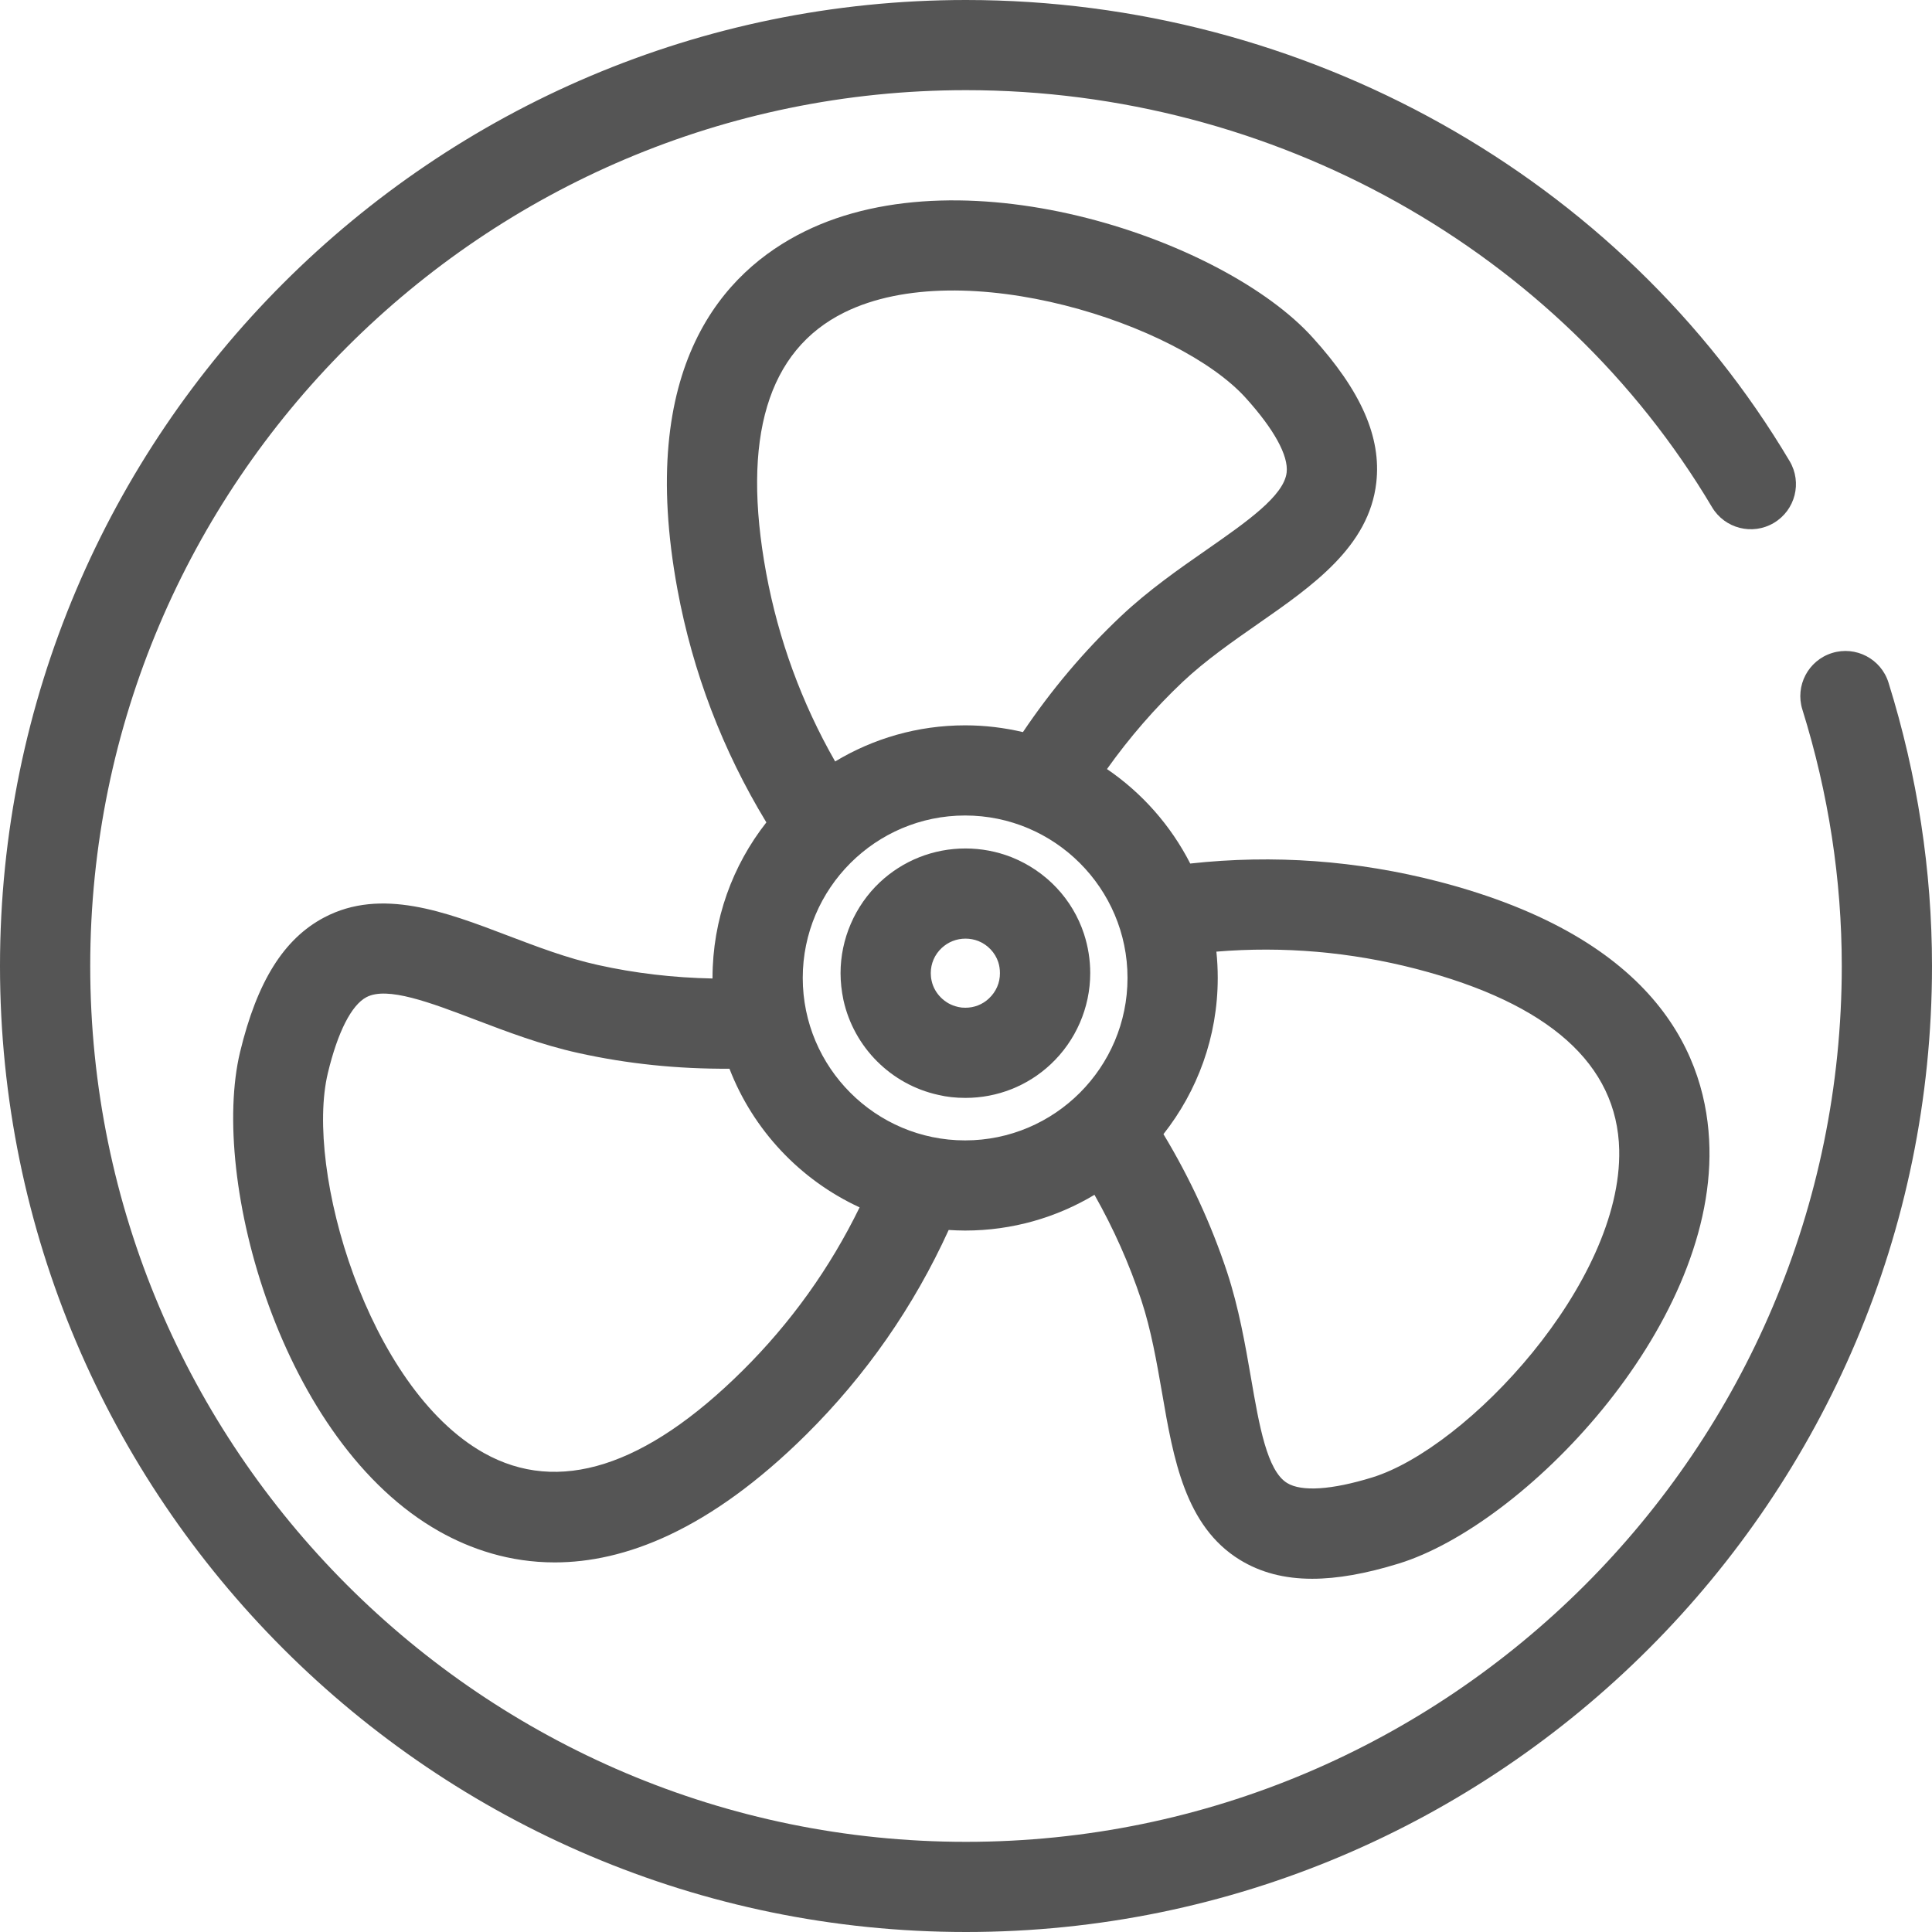
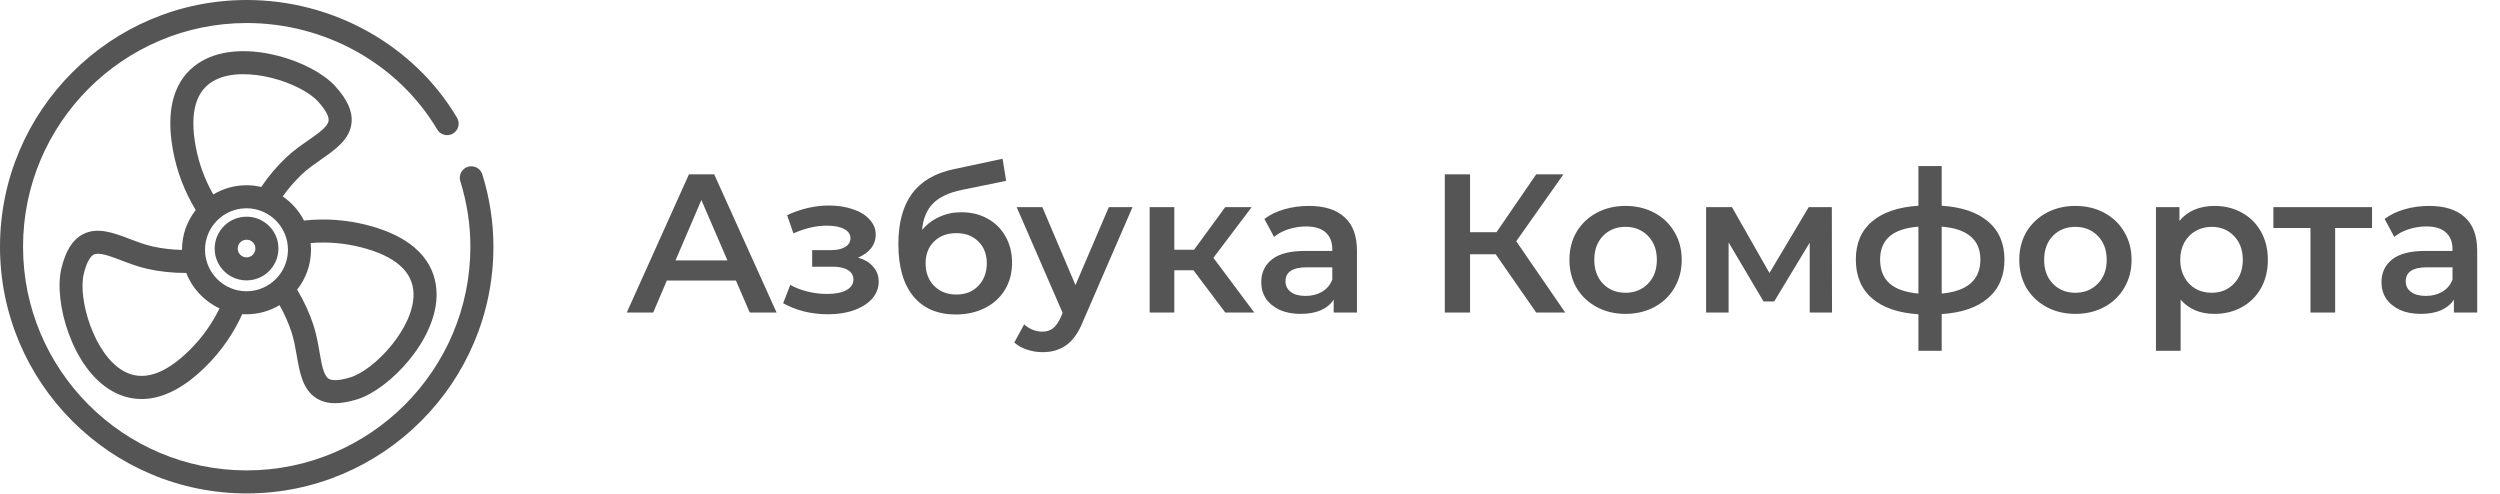
- <svg xmlns="http://www.w3.org/2000/svg" width="30" height="30" viewBox="0 0 30 30" fill="none">
+ <svg xmlns="http://www.w3.org/2000/svg" width="152" height="30" viewBox="0 0 152 30" fill="none">
+   <path d="M44.744 17.056H40.544L39.716 19H38.108L41.888 10.6H43.424L47.216 19H45.584L44.744 17.056ZM44.228 15.832L42.644 12.16L41.072 15.832H44.228ZM52.164 15.664C52.564 15.776 52.872 15.96 53.088 16.216C53.312 16.464 53.424 16.764 53.424 17.116C53.424 17.508 53.292 17.856 53.028 18.16C52.764 18.456 52.4 18.688 51.936 18.856C51.472 19.024 50.944 19.108 50.352 19.108C49.856 19.108 49.372 19.052 48.9 18.94C48.428 18.82 48 18.652 47.616 18.436L48.048 17.32C48.36 17.496 48.712 17.632 49.104 17.728C49.496 17.824 49.888 17.872 50.28 17.872C50.784 17.872 51.176 17.796 51.456 17.644C51.744 17.484 51.888 17.268 51.888 16.996C51.888 16.748 51.776 16.556 51.552 16.42C51.336 16.284 51.028 16.216 50.628 16.216H49.38V15.208H50.508C50.884 15.208 51.176 15.144 51.384 15.016C51.6 14.888 51.708 14.708 51.708 14.476C51.708 14.244 51.58 14.06 51.324 13.924C51.068 13.788 50.716 13.72 50.268 13.72C49.628 13.72 48.952 13.876 48.24 14.188L47.856 13.084C48.696 12.692 49.544 12.496 50.4 12.496C50.944 12.496 51.432 12.572 51.864 12.724C52.296 12.868 52.632 13.076 52.872 13.348C53.12 13.612 53.244 13.916 53.244 14.26C53.244 14.572 53.148 14.852 52.956 15.1C52.764 15.34 52.5 15.528 52.164 15.664ZM58.449 12.904C59.057 12.904 59.593 13.036 60.057 13.3C60.521 13.556 60.881 13.916 61.137 14.38C61.401 14.844 61.533 15.376 61.533 15.976C61.533 16.592 61.389 17.14 61.101 17.62C60.813 18.092 60.409 18.46 59.889 18.724C59.369 18.988 58.777 19.12 58.113 19.12C57.001 19.12 56.141 18.752 55.533 18.016C54.925 17.28 54.621 16.22 54.621 14.836C54.621 13.548 54.897 12.528 55.449 11.776C56.001 11.024 56.845 10.528 57.981 10.288L60.957 9.652L61.173 10.996L58.473 11.548C57.697 11.708 57.117 11.98 56.733 12.364C56.349 12.748 56.125 13.288 56.061 13.984C56.349 13.64 56.697 13.376 57.105 13.192C57.513 13 57.961 12.904 58.449 12.904ZM58.149 17.908C58.701 17.908 59.145 17.732 59.481 17.38C59.825 17.02 59.997 16.564 59.997 16.012C59.997 15.46 59.825 15.016 59.481 14.68C59.145 14.344 58.701 14.176 58.149 14.176C57.589 14.176 57.137 14.344 56.793 14.68C56.449 15.016 56.277 15.46 56.277 16.012C56.277 16.572 56.449 17.028 56.793 17.38C57.145 17.732 57.597 17.908 58.149 17.908ZM68.857 12.592L65.857 19.516C65.577 20.212 65.237 20.7 64.837 20.98C64.437 21.268 63.953 21.412 63.385 21.412C63.065 21.412 62.749 21.36 62.437 21.256C62.125 21.152 61.869 21.008 61.669 20.824L62.269 19.72C62.413 19.856 62.581 19.964 62.773 20.044C62.973 20.124 63.173 20.164 63.373 20.164C63.637 20.164 63.853 20.096 64.021 19.96C64.197 19.824 64.357 19.596 64.501 19.276L64.609 19.024L61.813 12.592H63.373L65.389 17.332L67.417 12.592H68.857ZM72.563 16.432H71.399V19H69.899V12.592H71.399V15.184H72.599L74.495 12.592H76.103L73.775 15.676L76.259 19H74.495L72.563 16.432ZM79.587 12.52C80.531 12.52 81.251 12.748 81.747 13.204C82.251 13.652 82.503 14.332 82.503 15.244V19H81.087V18.22C80.903 18.5 80.639 18.716 80.295 18.868C79.959 19.012 79.551 19.084 79.071 19.084C78.591 19.084 78.171 19.004 77.811 18.844C77.451 18.676 77.171 18.448 76.971 18.16C76.779 17.864 76.683 17.532 76.683 17.164C76.683 16.588 76.895 16.128 77.319 15.784C77.751 15.432 78.427 15.256 79.347 15.256H81.003V15.16C81.003 14.712 80.867 14.368 80.595 14.128C80.331 13.888 79.935 13.768 79.407 13.768C79.047 13.768 78.691 13.824 78.339 13.936C77.995 14.048 77.703 14.204 77.463 14.404L76.875 13.312C77.211 13.056 77.615 12.86 78.087 12.724C78.559 12.588 79.059 12.52 79.587 12.52ZM79.383 17.992C79.759 17.992 80.091 17.908 80.379 17.74C80.675 17.564 80.883 17.316 81.003 16.996V16.252H79.455C78.591 16.252 78.159 16.536 78.159 17.104C78.159 17.376 78.267 17.592 78.483 17.752C78.699 17.912 78.999 17.992 79.383 17.992ZM90.94 15.46H89.38V19H87.844V10.6H89.38V14.116H90.988L93.4 10.6H95.056L92.188 14.668L95.164 19H93.4L90.94 15.46ZM98.829 19.084C98.181 19.084 97.597 18.944 97.077 18.664C96.557 18.384 96.149 17.996 95.853 17.5C95.565 16.996 95.421 16.428 95.421 15.796C95.421 15.164 95.565 14.6 95.853 14.104C96.149 13.608 96.557 13.22 97.077 12.94C97.597 12.66 98.181 12.52 98.829 12.52C99.485 12.52 100.073 12.66 100.593 12.94C101.113 13.22 101.517 13.608 101.805 14.104C102.101 14.6 102.249 15.164 102.249 15.796C102.249 16.428 102.101 16.996 101.805 17.5C101.517 17.996 101.113 18.384 100.593 18.664C100.073 18.944 99.485 19.084 98.829 19.084ZM98.829 17.8C99.381 17.8 99.837 17.616 100.197 17.248C100.557 16.88 100.737 16.396 100.737 15.796C100.737 15.196 100.557 14.712 100.197 14.344C99.837 13.976 99.381 13.792 98.829 13.792C98.277 13.792 97.821 13.976 97.461 14.344C97.109 14.712 96.933 15.196 96.933 15.796C96.933 16.396 97.109 16.88 97.461 17.248C97.821 17.616 98.277 17.8 98.829 17.8ZM110.031 19V14.752L107.871 18.328H107.223L105.099 14.74V19H103.731V12.592H105.303L107.583 16.6L109.971 12.592H111.375L111.387 19H110.031ZM121.871 15.784C121.871 16.776 121.539 17.556 120.875 18.124C120.219 18.692 119.279 19.016 118.055 19.096V21.328H116.639V19.108C115.415 19.028 114.475 18.704 113.819 18.136C113.163 17.568 112.835 16.784 112.835 15.784C112.835 14.792 113.163 14.02 113.819 13.468C114.475 12.908 115.415 12.588 116.639 12.508V10.096H118.055V12.508C119.279 12.588 120.219 12.908 120.875 13.468C121.539 14.028 121.871 14.8 121.871 15.784ZM114.311 15.784C114.311 16.4 114.499 16.88 114.875 17.224C115.259 17.568 115.847 17.776 116.639 17.848V13.78C115.847 13.844 115.259 14.044 114.875 14.38C114.499 14.716 114.311 15.184 114.311 15.784ZM118.055 17.848C119.623 17.704 120.407 17.016 120.407 15.784C120.407 15.176 120.211 14.708 119.819 14.38C119.435 14.044 118.847 13.844 118.055 13.78V17.848ZM126.18 19.084C125.532 19.084 124.948 18.944 124.428 18.664C123.908 18.384 123.5 17.996 123.204 17.5C122.916 16.996 122.772 16.428 122.772 15.796C122.772 15.164 122.916 14.6 123.204 14.104C123.5 13.608 123.908 13.22 124.428 12.94C124.948 12.66 125.532 12.52 126.18 12.52C126.836 12.52 127.424 12.66 127.944 12.94C128.464 13.22 128.868 13.608 129.156 14.104C129.452 14.6 129.6 15.164 129.6 15.796C129.6 16.428 129.452 16.996 129.156 17.5C128.868 17.996 128.464 18.384 127.944 18.664C127.424 18.944 126.836 19.084 126.18 19.084ZM126.18 17.8C126.732 17.8 127.188 17.616 127.548 17.248C127.908 16.88 128.088 16.396 128.088 15.796C128.088 15.196 127.908 14.712 127.548 14.344C127.188 13.976 126.732 13.792 126.18 13.792C125.628 13.792 125.172 13.976 124.812 14.344C124.46 14.712 124.284 15.196 124.284 15.796C124.284 16.396 124.46 16.88 124.812 17.248C125.172 17.616 125.628 17.8 126.18 17.8ZM134.634 12.52C135.258 12.52 135.814 12.656 136.302 12.928C136.798 13.2 137.186 13.584 137.466 14.08C137.746 14.576 137.886 15.148 137.886 15.796C137.886 16.444 137.746 17.02 137.466 17.524C137.186 18.02 136.798 18.404 136.302 18.676C135.814 18.948 135.258 19.084 134.634 19.084C133.77 19.084 133.086 18.796 132.582 18.22V21.328H131.082V12.592H132.51V13.432C132.758 13.128 133.062 12.9 133.422 12.748C133.79 12.596 134.194 12.52 134.634 12.52ZM134.466 17.8C135.018 17.8 135.47 17.616 135.822 17.248C136.182 16.88 136.362 16.396 136.362 15.796C136.362 15.196 136.182 14.712 135.822 14.344C135.47 13.976 135.018 13.792 134.466 13.792C134.106 13.792 133.782 13.876 133.494 14.044C133.206 14.204 132.978 14.436 132.81 14.74C132.642 15.044 132.558 15.396 132.558 15.796C132.558 16.196 132.642 16.548 132.81 16.852C132.978 17.156 133.206 17.392 133.494 17.56C133.782 17.72 134.106 17.8 134.466 17.8ZM144.221 13.864H141.977V19H140.477V13.864H138.221V12.592H144.221V13.864ZM147.697 12.52C148.641 12.52 149.361 12.748 149.857 13.204C150.361 13.652 150.613 14.332 150.613 15.244V19H149.197V18.22C149.013 18.5 148.749 18.716 148.405 18.868C148.069 19.012 147.661 19.084 147.181 19.084C146.701 19.084 146.281 19.004 145.921 18.844C145.561 18.676 145.281 18.448 145.081 18.16C144.889 17.864 144.793 17.532 144.793 17.164C144.793 16.588 145.005 16.128 145.429 15.784C145.861 15.432 146.537 15.256 147.457 15.256H149.113V15.16C149.113 14.712 148.977 14.368 148.705 14.128C148.441 13.888 148.045 13.768 147.517 13.768C147.157 13.768 146.801 13.824 146.449 13.936C146.105 14.048 145.813 14.204 145.573 14.404L144.985 13.312C145.321 13.056 145.725 12.86 146.197 12.724C146.669 12.588 147.169 12.52 147.697 12.52ZM147.493 17.992C147.869 17.992 148.201 17.908 148.489 17.74C148.785 17.564 148.993 17.316 149.113 16.996V16.252H147.565C146.701 16.252 146.269 16.536 146.269 17.104C146.269 17.376 146.377 17.592 146.593 17.752C146.809 17.912 147.109 17.992 147.493 17.992Z" fill="#555555" />
  <path d="M7.88 14.526C6.917 14.159 5.92 13.78 5.036 14.245C4.407 14.576 3.992 15.241 3.728 16.335C3.253 18.312 4.368 22.4 6.824 23.781C7.306 24.052 7.907 24.261 8.613 24.261C9.688 24.261 11.008 23.774 12.52 22.275C13.447 21.355 14.189 20.289 14.731 19.099C14.815 19.104 14.9 19.108 14.986 19.108C15.72 19.108 16.407 18.905 16.995 18.553C17.292 19.078 17.536 19.626 17.723 20.191C17.875 20.652 17.961 21.15 18.045 21.632C18.22 22.649 18.402 23.7 19.254 24.222C19.573 24.417 19.941 24.515 20.376 24.515C20.766 24.515 21.21 24.436 21.719 24.279C23.66 23.681 26.607 20.64 26.544 17.824C26.513 16.428 25.759 14.578 22.342 13.69C21.072 13.361 19.776 13.267 18.482 13.409C18.18 12.818 17.734 12.313 17.189 11.942C17.539 11.451 17.932 10.997 18.366 10.587C18.719 10.255 19.135 9.965 19.537 9.685C20.383 9.096 21.258 8.487 21.371 7.494C21.451 6.789 21.136 6.071 20.38 5.238C19.019 3.732 15.018 2.349 12.492 3.595C11.239 4.213 9.879 5.679 10.519 9.151C10.757 10.436 11.22 11.651 11.9 12.77C11.377 13.436 11.064 14.275 11.064 15.185C11.064 15.188 11.064 15.191 11.064 15.194C10.459 15.182 9.862 15.113 9.283 14.984C8.81 14.88 8.338 14.7 7.88 14.526ZM18.909 15.185C18.909 15.048 18.902 14.911 18.888 14.777C19.929 14.691 20.97 14.781 21.991 15.045C24.053 15.581 25.113 16.526 25.143 17.855C25.189 19.921 22.784 22.486 21.306 22.942C20.679 23.135 20.21 23.166 19.986 23.028C19.675 22.838 19.553 22.137 19.425 21.394C19.337 20.887 19.238 20.312 19.054 19.753C18.808 19.009 18.476 18.291 18.066 17.611C18.593 16.943 18.909 16.101 18.909 15.185ZM17.508 15.185C17.508 16.576 16.377 17.708 14.986 17.708C13.596 17.708 12.465 16.576 12.465 15.185C12.465 13.795 13.596 12.663 14.986 12.663C16.377 12.663 17.508 13.795 17.508 15.185ZM11.897 8.897C11.511 6.801 11.92 5.439 13.112 4.851C14.964 3.937 18.305 5.03 19.342 6.177C19.782 6.663 20.009 7.075 19.979 7.336C19.938 7.7 19.354 8.106 18.736 8.537C18.313 8.831 17.833 9.165 17.405 9.569C16.835 10.107 16.326 10.711 15.884 11.368C15.595 11.3 15.295 11.263 14.987 11.263C14.249 11.263 13.558 11.468 12.968 11.824C12.447 10.912 12.088 9.93 11.897 8.897ZM11.327 16.595C11.695 17.548 12.425 18.322 13.348 18.748C12.887 19.692 12.279 20.541 11.533 21.281C10.021 22.781 8.668 23.211 7.512 22.561C5.71 21.548 4.729 18.168 5.091 16.662C5.244 16.025 5.457 15.607 5.69 15.484C6.013 15.313 6.678 15.566 7.382 15.834C7.863 16.017 8.408 16.225 8.981 16.351C9.742 16.52 10.529 16.6 11.327 16.595Z" fill="#555555" />
  <path d="M15.706 13.31C15.476 13.22 15.235 13.175 14.992 13.175C14.495 13.175 14.023 13.361 13.66 13.702C13.274 14.067 13.052 14.581 13.052 15.111C13.052 15.246 13.067 15.385 13.097 15.529C13.259 16.263 13.836 16.84 14.568 17.001C14.701 17.033 14.839 17.048 14.992 17.048C15.486 17.048 15.957 16.862 16.315 16.526C16.705 16.161 16.929 15.646 16.929 15.111C16.929 14.903 16.896 14.699 16.833 14.505C16.833 14.505 16.833 14.504 16.833 14.504C16.655 13.961 16.247 13.527 15.706 13.31ZM15.356 15.504C15.258 15.597 15.128 15.648 14.992 15.648C14.948 15.648 14.916 15.645 14.889 15.638C14.883 15.637 14.877 15.635 14.871 15.634C14.673 15.591 14.51 15.428 14.467 15.233C14.457 15.19 14.453 15.149 14.453 15.111C14.453 14.962 14.513 14.823 14.622 14.721C14.722 14.627 14.853 14.575 14.992 14.575C15.061 14.575 15.13 14.588 15.191 14.612C15.337 14.67 15.453 14.793 15.501 14.94C15.518 14.992 15.527 15.052 15.527 15.111C15.528 15.261 15.467 15.4 15.356 15.504Z" fill="#555555" />
  <path d="M27.544 8.12C27.877 7.922 27.987 7.493 27.789 7.16C25.166 2.744 20.265 0 15 0C6.729 0 0 6.729 0 15C0 23.271 6.729 30 15 30C23.271 30 30 23.271 30 15C30 13.518 29.773 12.038 29.325 10.601C29.21 10.231 28.817 10.025 28.448 10.14C28.078 10.255 27.872 10.648 27.987 11.017C28.393 12.319 28.599 13.659 28.599 15C28.599 22.499 22.498 28.6 15 28.6C7.502 28.6 1.401 22.499 1.401 15C1.401 7.501 7.502 1.4 15 1.4C19.773 1.4 24.212 3.881 26.584 7.875C26.782 8.208 27.212 8.317 27.544 8.12Z" fill="#555555" />
</svg>
